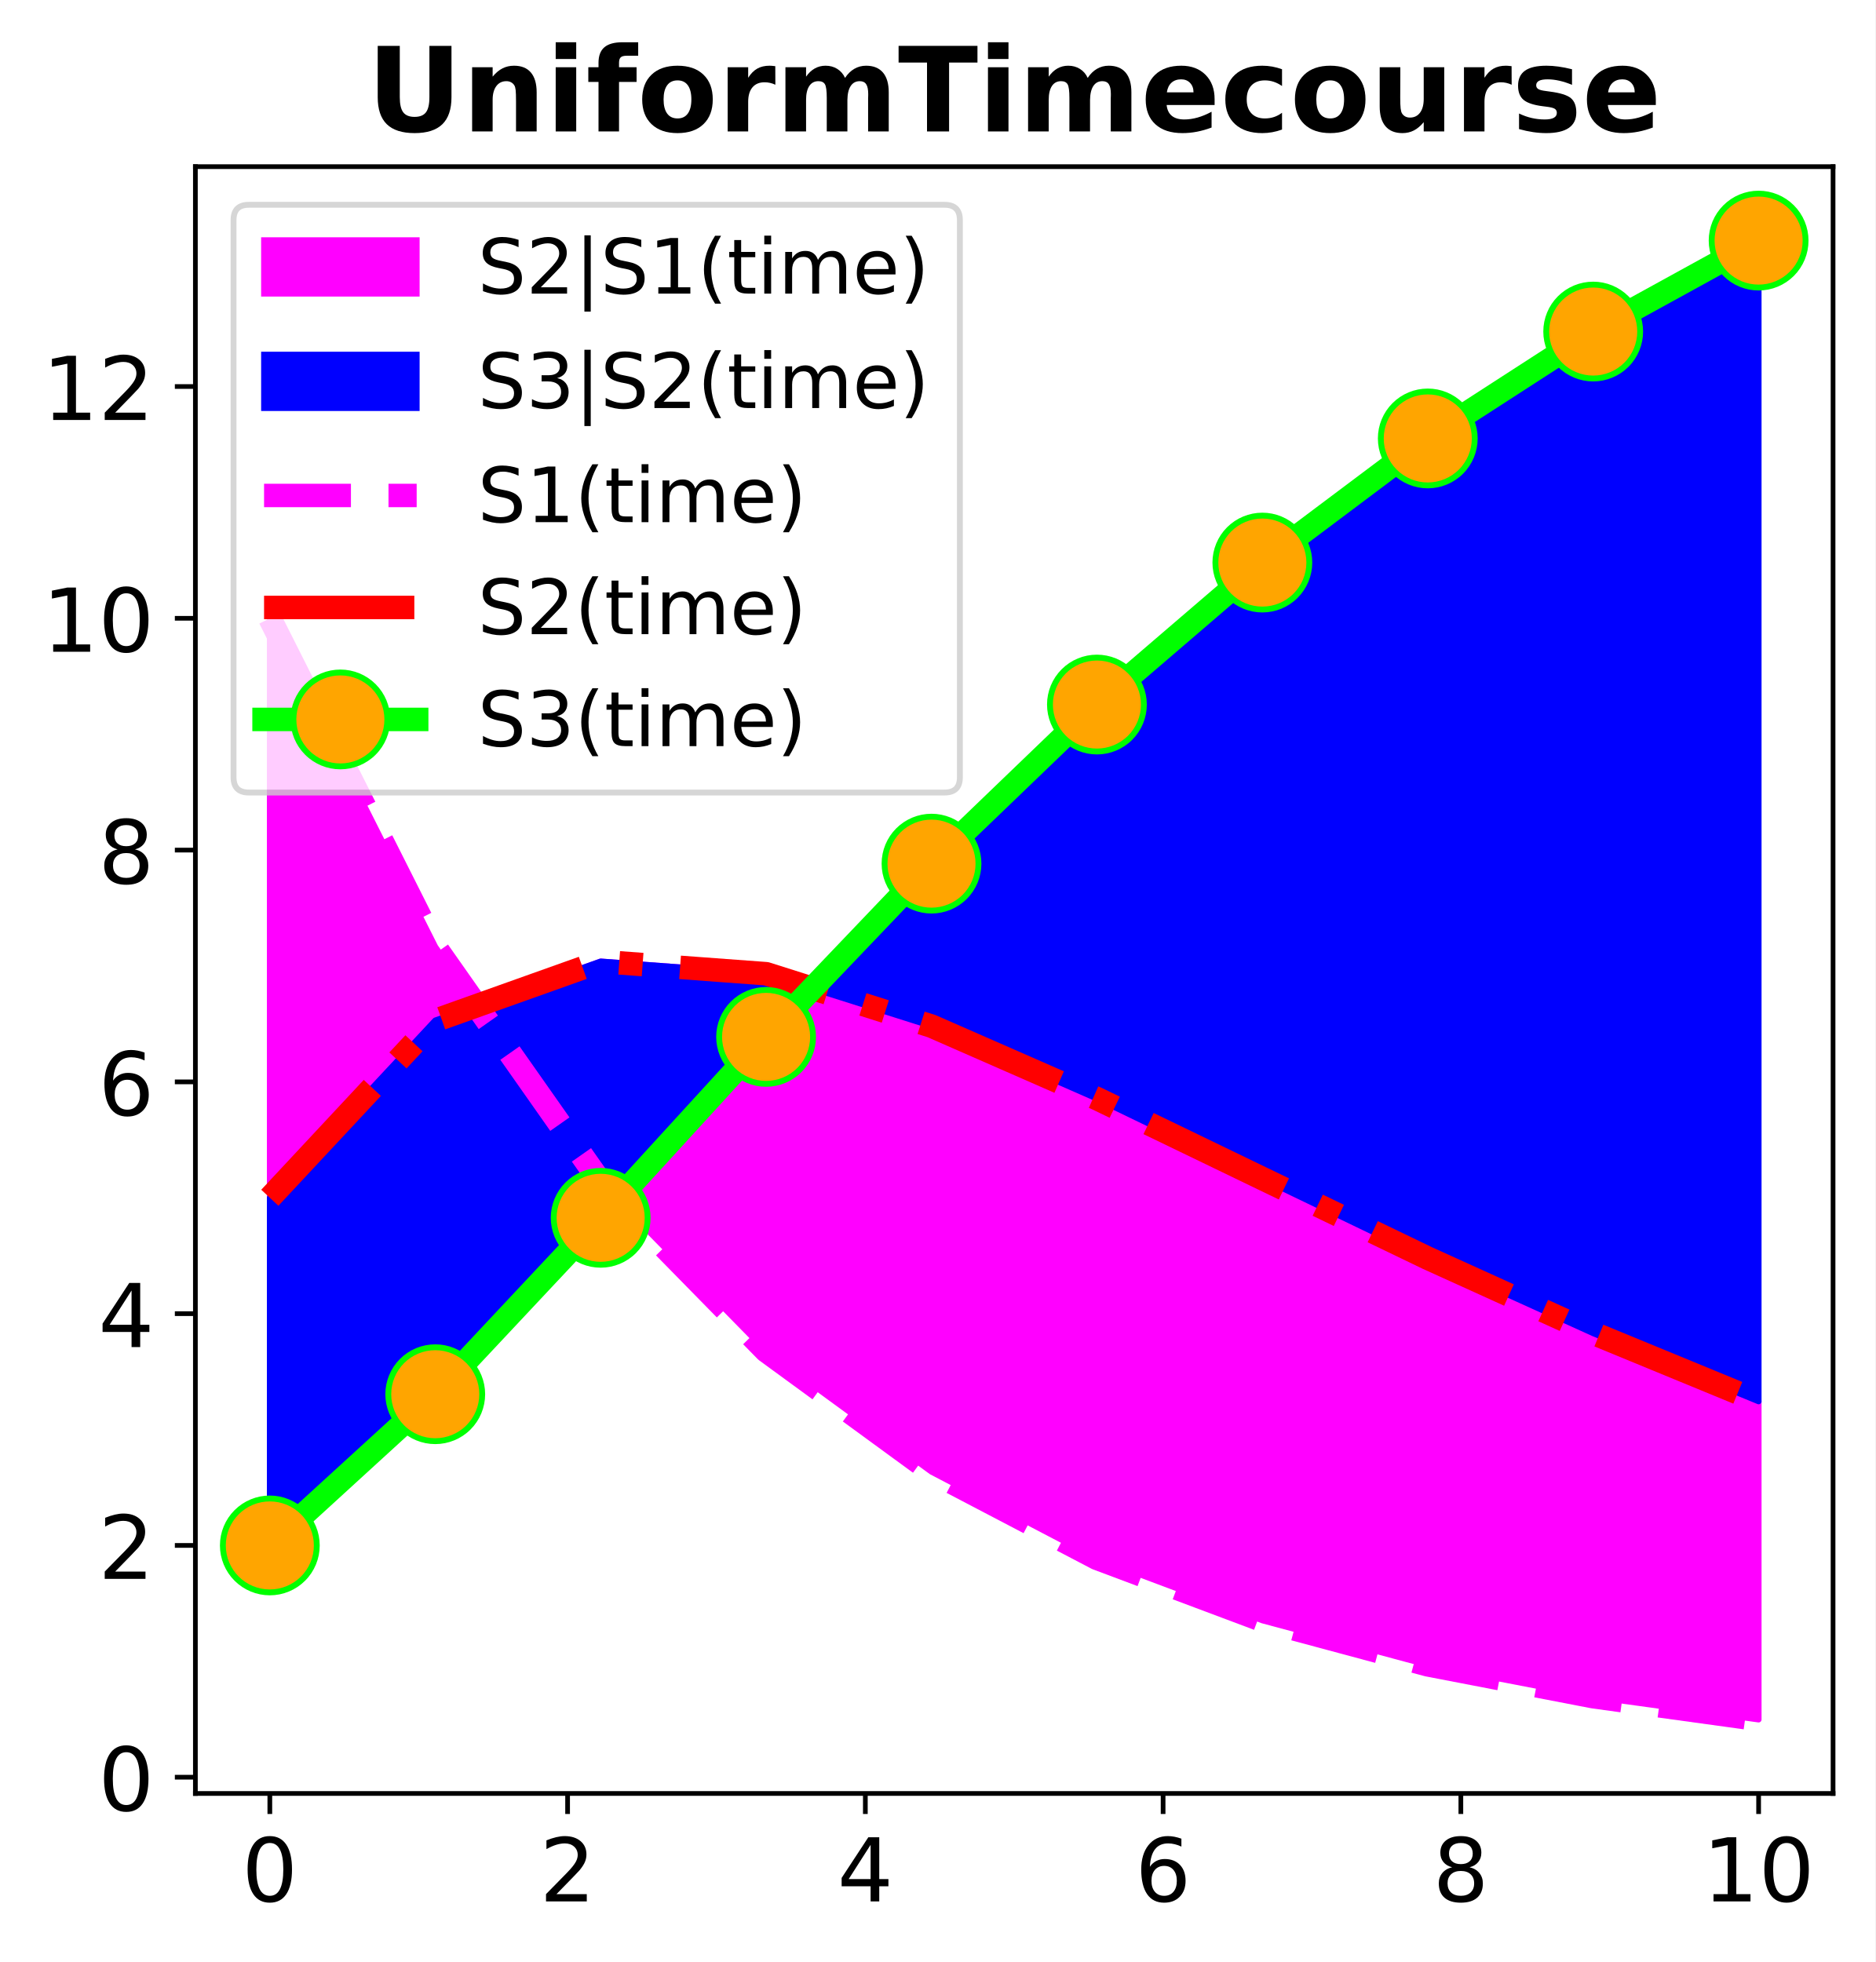
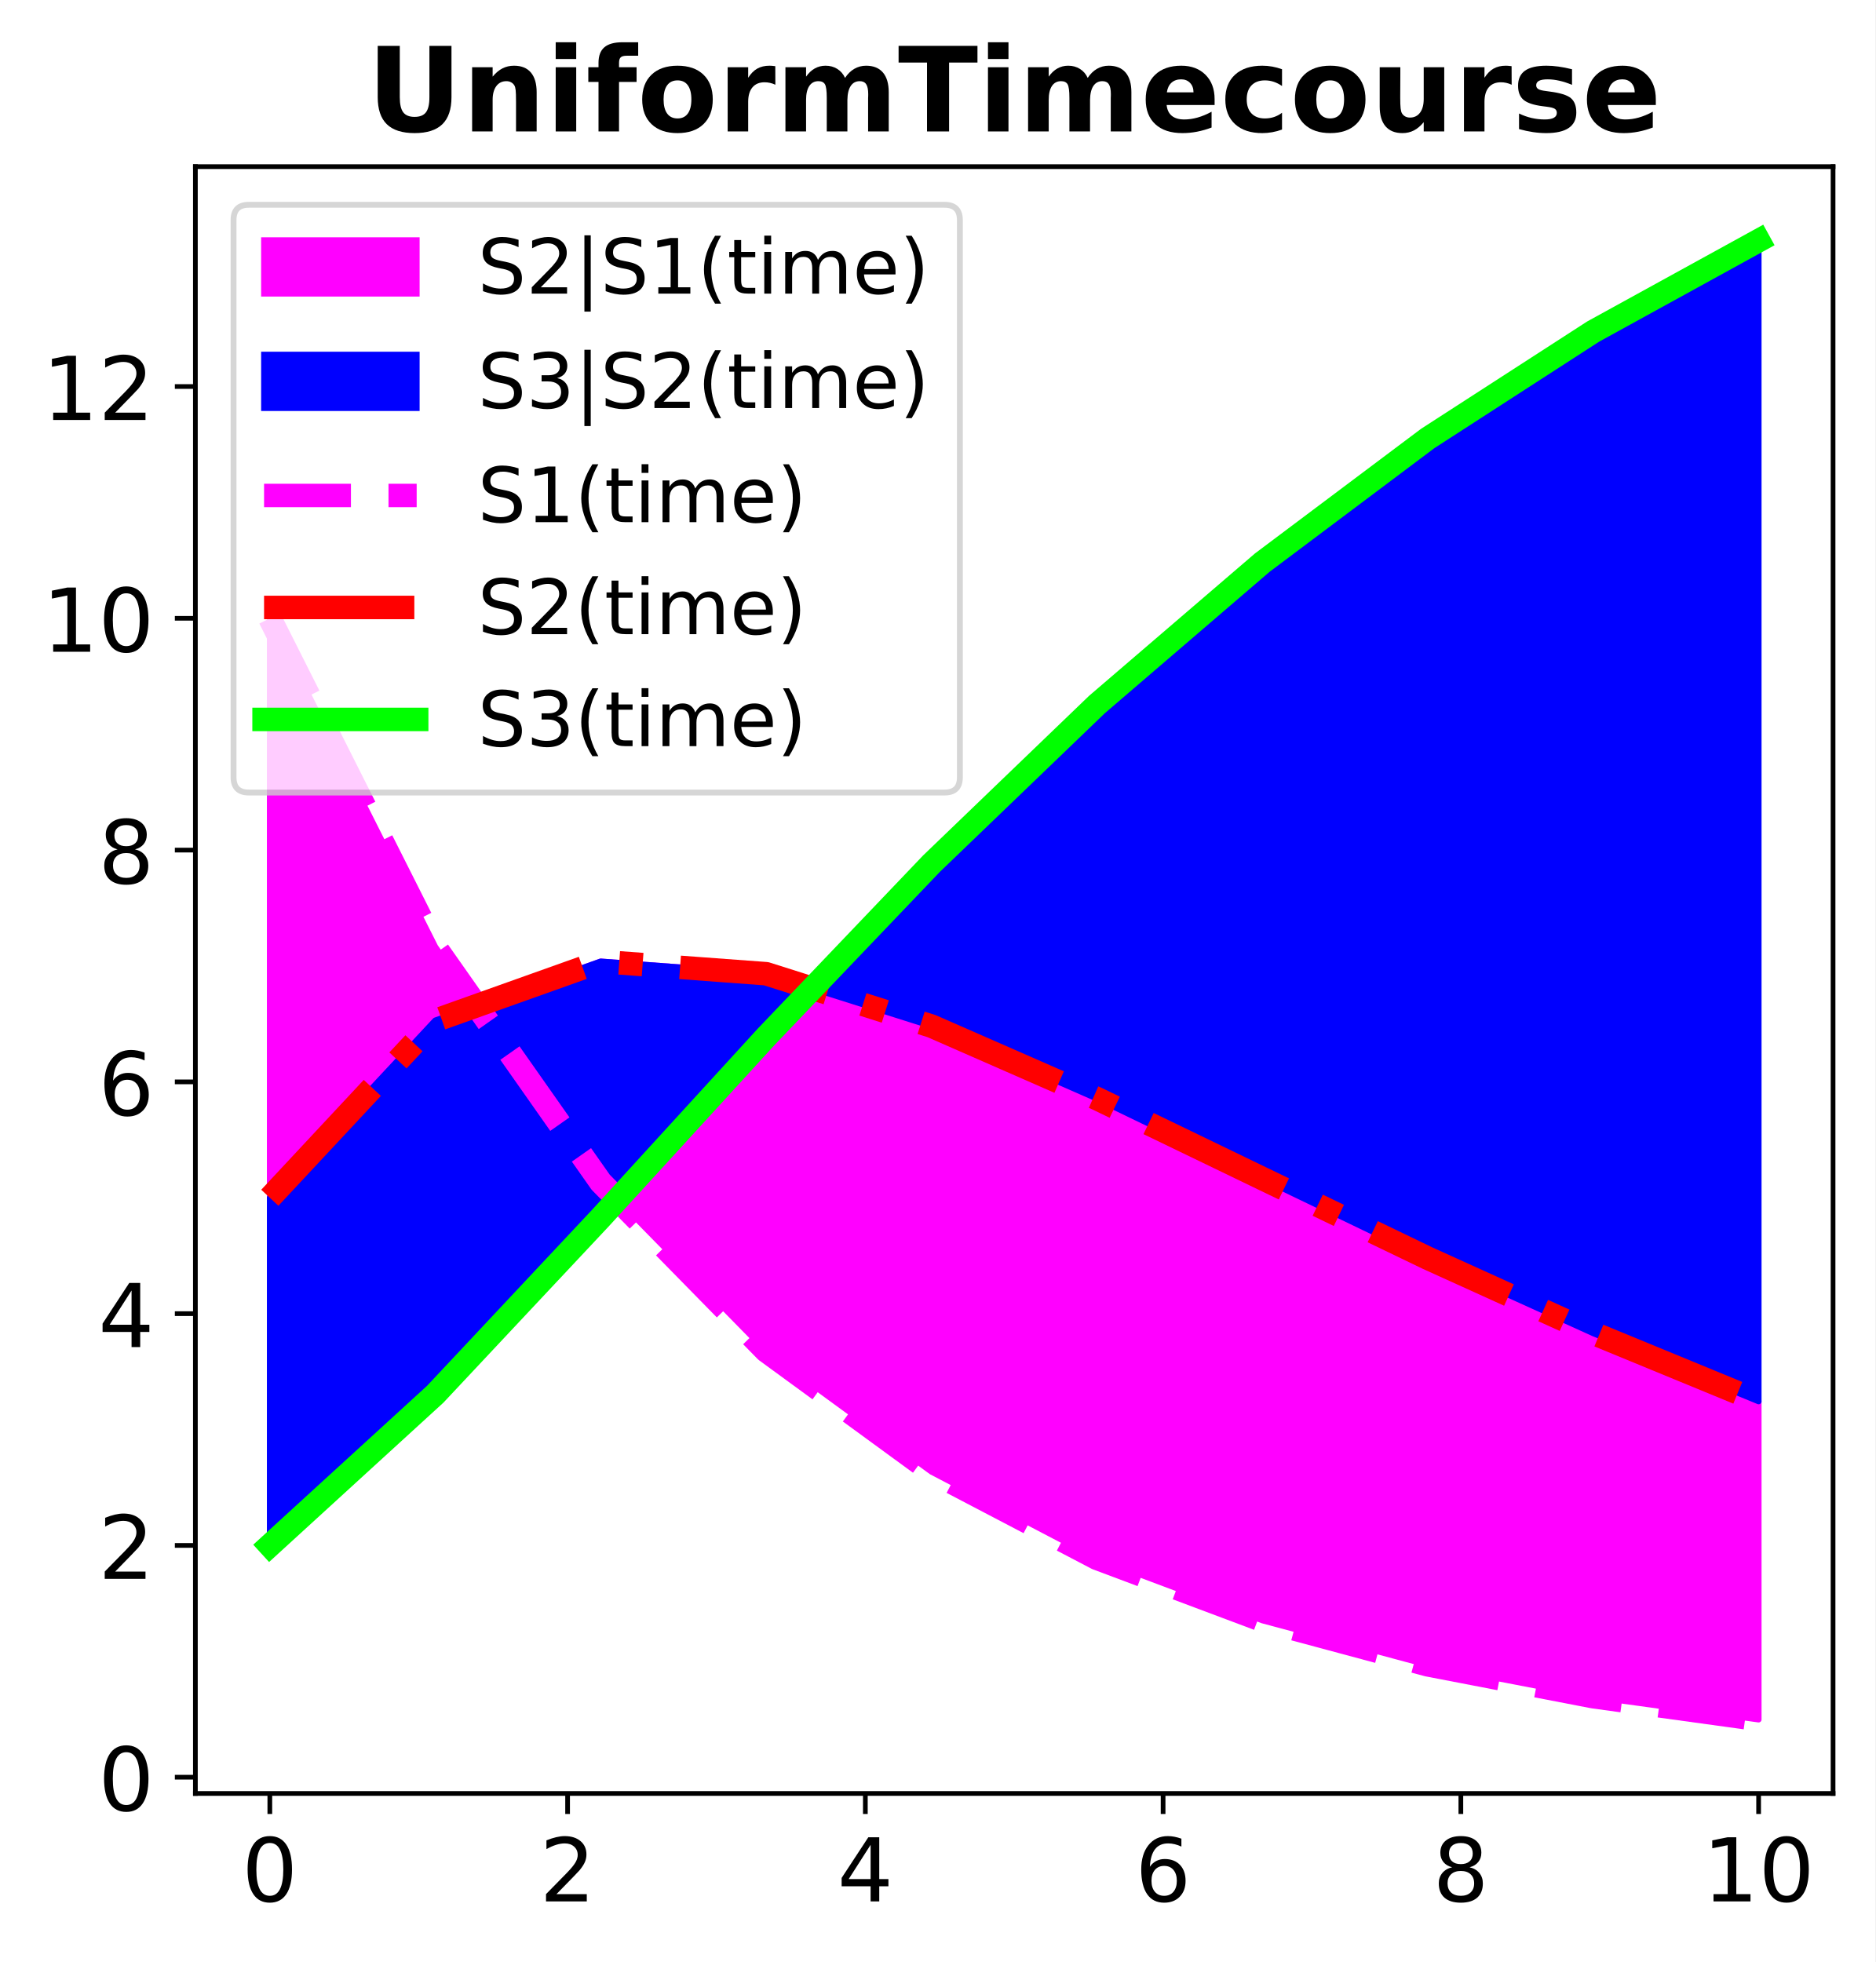
<svg xmlns="http://www.w3.org/2000/svg" xmlns:xlink="http://www.w3.org/1999/xlink" height="334.314pt" version="1.1" viewBox="0 0 319.488 334.314" width="319.488pt">
  <defs>
    <style type="text/css">*{stroke-linecap:butt;stroke-linejoin:round;}</style>
  </defs>
  <g id="figure_1">
    <g id="patch_1">
      <path d="M -0 334.314  L 319.488 334.314  L 319.488 0  L -0 0  z " style="fill:#ffffff;" />
    </g>
    <g id="axes_1">
      <g id="patch_2">
        <path d="M 33.288 305.597  L 312.288 305.597  L 312.288 28.397  L 33.288 28.397  z " style="fill:#ffffff;" />
      </g>
      <g id="PolyCollection_1">
        <defs>
-           <path d="M 45.969 -228.96  L 45.969 -130.223  L 74.151 -160.434  L 102.333 -170.484  L 130.515 -168.399  L 158.697 -159.469  L 186.878 -147.116  L 215.06 -133.498  L 243.242 -119.922  L 271.424 -107.137  L 299.606 -95.529  L 299.606 -41.317  L 299.606 -41.317  L 271.424 -45.207  L 243.242 -50.635  L 215.06 -58.211  L 186.878 -68.784  L 158.697 -83.539  L 130.515 -104.132  L 102.333 -132.872  L 74.151 -172.982  L 45.969 -228.96  z " id="mf95400f4dc" style="stroke:#ff00ff;" />
+           <path d="M 45.969 -228.96  L 45.969 -130.223  L 74.151 -160.434  L 102.333 -170.484  L 130.515 -168.399  L 158.697 -159.469  L 186.878 -147.116  L 215.06 -133.498  L 243.242 -119.922  L 271.424 -107.137  L 299.606 -95.529  L 299.606 -41.317  L 299.606 -41.317  L 271.424 -45.207  L 243.242 -50.635  L 215.06 -58.211  L 186.878 -68.784  L 158.697 -83.539  L 130.515 -104.132  L 102.333 -132.872  L 74.151 -172.982  L 45.969 -228.96  z " id="me37cecc3e5" style="stroke:#ff00ff;" />
        </defs>
-         <g clip-path="url(#p0d90e8955a)">
-           <use style="fill:#ff00ff;stroke:#ff00ff;" x="0" xlink:href="#mf95400f4dc" y="334.314" />
+         <g clip-path="url(#p69868e96e8)">
+           <use style="fill:#ff00ff;stroke:#ff00ff;" x="0" xlink:href="#me37cecc3e5" y="334.314" />
        </g>
      </g>
      <g id="PolyCollection_2">
        <defs>
-           <path d="M 45.969 -130.223  L 45.969 -70.98  L 74.151 -96.747  L 102.333 -126.807  L 130.515 -157.632  L 158.697 -187.155  L 186.878 -214.263  L 215.06 -238.455  L 243.242 -259.606  L 271.424 -277.819  L 299.606 -293.317  L 299.606 -95.529  L 299.606 -95.529  L 271.424 -107.137  L 243.242 -119.922  L 215.06 -133.498  L 186.878 -147.116  L 158.697 -159.469  L 130.515 -168.399  L 102.333 -170.484  L 74.151 -160.434  L 45.969 -130.223  z " id="m36eb178639" style="stroke:#0000ff;" />
+           <path d="M 45.969 -130.223  L 45.969 -70.98  L 74.151 -96.747  L 102.333 -126.807  L 130.515 -157.632  L 158.697 -187.155  L 186.878 -214.263  L 215.06 -238.455  L 243.242 -259.606  L 271.424 -277.819  L 299.606 -293.317  L 299.606 -95.529  L 299.606 -95.529  L 271.424 -107.137  L 243.242 -119.922  L 215.06 -133.498  L 186.878 -147.116  L 158.697 -159.469  L 130.515 -168.399  L 102.333 -170.484  L 74.151 -160.434  L 45.969 -130.223  z " id="mbec8c38ad2" style="stroke:#0000ff;" />
        </defs>
-         <g clip-path="url(#p0d90e8955a)">
-           <use style="fill:#0000ff;stroke:#0000ff;" x="0" xlink:href="#m36eb178639" y="334.314" />
+         <g clip-path="url(#p69868e96e8)">
+           <use style="fill:#0000ff;stroke:#0000ff;" x="0" xlink:href="#mbec8c38ad2" y="334.314" />
        </g>
      </g>
      <g id="matplotlib.axis_1">
        <g id="xtick_1">
          <g id="line2d_1">
            <defs>
-               <path d="M 0 0  L 0 3.5  " id="m1a508bc86e" style="stroke:#000000;stroke-width:0.8;" />
+               <path d="M 0 0  L 0 3.5  " id="m05c242c93f" style="stroke:#000000;stroke-width:0.8;" />
            </defs>
            <g>
-               <use style="stroke:#000000;stroke-width:0.8;" x="45.969" xlink:href="#m1a508bc86e" y="305.597" />
+               <use style="stroke:#000000;stroke-width:0.8;" x="45.969" xlink:href="#m05c242c93f" y="305.597" />
            </g>
          </g>
          <g id="text_1">
            <g transform="translate(41.19744 323.9945)scale(0.15 -0.15)">
              <defs>
                <path d="M 31.781 66.406  Q 24.172 66.406 20.328 58.906  Q 16.5 51.422 16.5 36.375  Q 16.5 21.391 20.328 13.891  Q 24.172 6.391 31.781 6.391  Q 39.453 6.391 43.281 13.891  Q 47.125 21.391 47.125 36.375  Q 47.125 51.422 43.281 58.906  Q 39.453 66.406 31.781 66.406  z M 31.781 74.219  Q 44.047 74.219 50.516 64.516  Q 56.984 54.828 56.984 36.375  Q 56.984 17.969 50.516 8.266  Q 44.047 -1.422 31.781 -1.422  Q 19.531 -1.422 13.062 8.266  Q 6.594 17.969 6.594 36.375  Q 6.594 54.828 13.062 64.516  Q 19.531 74.219 31.781 74.219  z " id="DejaVuSans-48" />
              </defs>
              <use xlink:href="#DejaVuSans-48" />
            </g>
          </g>
        </g>
        <g id="xtick_2">
          <g id="line2d_2">
            <g>
-               <use style="stroke:#000000;stroke-width:0.8;" x="96.697" xlink:href="#m1a508bc86e" y="305.597" />
+               <use style="stroke:#000000;stroke-width:0.8;" x="96.697" xlink:href="#m05c242c93f" y="305.597" />
            </g>
          </g>
          <g id="text_2">
            <g transform="translate(91.92472 323.9945)scale(0.15 -0.15)">
              <defs>
                <path d="M 19.188 8.297  L 53.609 8.297  L 53.609 0  L 7.328 0  L 7.328 8.297  Q 12.938 14.109 22.625 23.891  Q 32.328 33.688 34.812 36.531  Q 39.547 41.844 41.422 45.531  Q 43.312 49.219 43.312 52.781  Q 43.312 58.594 39.234 62.25  Q 35.156 65.922 28.609 65.922  Q 23.969 65.922 18.812 64.312  Q 13.672 62.703 7.812 59.422  L 7.812 69.391  Q 13.766 71.781 18.938 73  Q 24.125 74.219 28.422 74.219  Q 39.75 74.219 46.484 68.547  Q 53.219 62.891 53.219 53.422  Q 53.219 48.922 51.531 44.891  Q 49.859 40.875 45.406 35.406  Q 44.188 33.984 37.641 27.219  Q 31.109 20.453 19.188 8.297  z " id="DejaVuSans-50" />
              </defs>
              <use xlink:href="#DejaVuSans-50" />
            </g>
          </g>
        </g>
        <g id="xtick_3">
          <g id="line2d_3">
            <g>
-               <use style="stroke:#000000;stroke-width:0.8;" x="147.424" xlink:href="#m1a508bc86e" y="305.597" />
+               <use style="stroke:#000000;stroke-width:0.8;" x="147.424" xlink:href="#m05c242c93f" y="305.597" />
            </g>
          </g>
          <g id="text_3">
            <g transform="translate(142.652 323.9945)scale(0.15 -0.15)">
              <defs>
                <path d="M 37.797 64.312  L 12.891 25.391  L 37.797 25.391  z M 35.203 72.906  L 47.609 72.906  L 47.609 25.391  L 58.016 25.391  L 58.016 17.188  L 47.609 17.188  L 47.609 0  L 37.797 0  L 37.797 17.188  L 4.891 17.188  L 4.891 26.703  z " id="DejaVuSans-52" />
              </defs>
              <use xlink:href="#DejaVuSans-52" />
            </g>
          </g>
        </g>
        <g id="xtick_4">
          <g id="line2d_4">
            <g>
-               <use style="stroke:#000000;stroke-width:0.8;" x="198.151" xlink:href="#m1a508bc86e" y="305.597" />
+               <use style="stroke:#000000;stroke-width:0.8;" x="198.151" xlink:href="#m05c242c93f" y="305.597" />
            </g>
          </g>
          <g id="text_4">
            <g transform="translate(193.3793 323.9945)scale(0.15 -0.15)">
              <defs>
                <path d="M 33.016 40.375  Q 26.375 40.375 22.484 35.828  Q 18.609 31.297 18.609 23.391  Q 18.609 15.531 22.484 10.953  Q 26.375 6.391 33.016 6.391  Q 39.656 6.391 43.531 10.953  Q 47.406 15.531 47.406 23.391  Q 47.406 31.297 43.531 35.828  Q 39.656 40.375 33.016 40.375  z M 52.594 71.297  L 52.594 62.312  Q 48.875 64.062 45.094 64.984  Q 41.312 65.922 37.594 65.922  Q 27.828 65.922 22.672 59.328  Q 17.531 52.734 16.797 39.406  Q 19.672 43.656 24.016 45.922  Q 28.375 48.188 33.594 48.188  Q 44.578 48.188 50.953 41.516  Q 57.328 34.859 57.328 23.391  Q 57.328 12.156 50.688 5.359  Q 44.047 -1.422 33.016 -1.422  Q 20.359 -1.422 13.672 8.266  Q 6.984 17.969 6.984 36.375  Q 6.984 53.656 15.188 63.938  Q 23.391 74.219 37.203 74.219  Q 40.922 74.219 44.703 73.484  Q 48.484 72.75 52.594 71.297  z " id="DejaVuSans-54" />
              </defs>
              <use xlink:href="#DejaVuSans-54" />
            </g>
          </g>
        </g>
        <g id="xtick_5">
          <g id="line2d_5">
            <g>
-               <use style="stroke:#000000;stroke-width:0.8;" x="248.878" xlink:href="#m1a508bc86e" y="305.597" />
+               <use style="stroke:#000000;stroke-width:0.8;" x="248.878" xlink:href="#m05c242c93f" y="305.597" />
            </g>
          </g>
          <g id="text_5">
            <g transform="translate(244.1065 323.9945)scale(0.15 -0.15)">
              <defs>
                <path d="M 31.781 34.625  Q 24.75 34.625 20.719 30.859  Q 16.703 27.094 16.703 20.516  Q 16.703 13.922 20.719 10.156  Q 24.75 6.391 31.781 6.391  Q 38.812 6.391 42.859 10.172  Q 46.922 13.969 46.922 20.516  Q 46.922 27.094 42.891 30.859  Q 38.875 34.625 31.781 34.625  z M 21.922 38.812  Q 15.578 40.375 12.031 44.719  Q 8.5 49.078 8.5 55.328  Q 8.5 64.062 14.719 69.141  Q 20.953 74.219 31.781 74.219  Q 42.672 74.219 48.875 69.141  Q 55.078 64.062 55.078 55.328  Q 55.078 49.078 51.531 44.719  Q 48 40.375 41.703 38.812  Q 48.828 37.156 52.797 32.312  Q 56.781 27.484 56.781 20.516  Q 56.781 9.906 50.312 4.234  Q 43.844 -1.422 31.781 -1.422  Q 19.734 -1.422 13.25 4.234  Q 6.781 9.906 6.781 20.516  Q 6.781 27.484 10.781 32.312  Q 14.797 37.156 21.922 38.812  z M 18.312 54.391  Q 18.312 48.734 21.844 45.562  Q 25.391 42.391 31.781 42.391  Q 38.141 42.391 41.719 45.562  Q 45.312 48.734 45.312 54.391  Q 45.312 60.062 41.719 63.234  Q 38.141 66.406 31.781 66.406  Q 25.391 66.406 21.844 63.234  Q 18.312 60.062 18.312 54.391  z " id="DejaVuSans-56" />
              </defs>
              <use xlink:href="#DejaVuSans-56" />
            </g>
          </g>
        </g>
        <g id="xtick_6">
          <g id="line2d_6">
            <g>
-               <use style="stroke:#000000;stroke-width:0.8;" x="299.606" xlink:href="#m1a508bc86e" y="305.597" />
+               <use style="stroke:#000000;stroke-width:0.8;" x="299.606" xlink:href="#m05c242c93f" y="305.597" />
            </g>
          </g>
          <g id="text_6">
            <g transform="translate(290.0619 323.9945)scale(0.15 -0.15)">
              <defs>
                <path d="M 12.406 8.297  L 28.516 8.297  L 28.516 63.922  L 10.984 60.406  L 10.984 69.391  L 28.422 72.906  L 38.281 72.906  L 38.281 8.297  L 54.391 8.297  L 54.391 0  L 12.406 0  z " id="DejaVuSans-49" />
              </defs>
              <use xlink:href="#DejaVuSans-49" />
              <use x="63.623" xlink:href="#DejaVuSans-48" />
            </g>
          </g>
        </g>
      </g>
      <g id="matplotlib.axis_2">
        <g id="ytick_1">
          <g id="line2d_7">
            <defs>
-               <path d="M 0 0  L -3.5 0  " id="m25e901c88f" style="stroke:#000000;stroke-width:0.8;" />
+               <path d="M 0 0  L -3.5 0  " id="mdcde08695b" style="stroke:#000000;stroke-width:0.8;" />
            </defs>
            <g>
-               <use style="stroke:#000000;stroke-width:0.8;" x="33.288" xlink:href="#m25e901c88f" y="302.829" />
+               <use style="stroke:#000000;stroke-width:0.8;" x="33.288" xlink:href="#mdcde08695b" y="302.829" />
            </g>
          </g>
          <g id="text_7">
            <g transform="translate(16.74375 308.5274)scale(0.15 -0.15)">
              <use xlink:href="#DejaVuSans-48" />
            </g>
          </g>
        </g>
        <g id="ytick_2">
          <g id="line2d_8">
            <g>
-               <use style="stroke:#000000;stroke-width:0.8;" x="33.288" xlink:href="#m25e901c88f" y="263.334" />
+               <use style="stroke:#000000;stroke-width:0.8;" x="33.288" xlink:href="#mdcde08695b" y="263.334" />
            </g>
          </g>
          <g id="text_8">
            <g transform="translate(16.74375 269.0325)scale(0.15 -0.15)">
              <use xlink:href="#DejaVuSans-50" />
            </g>
          </g>
        </g>
        <g id="ytick_3">
          <g id="line2d_9">
            <g>
-               <use style="stroke:#000000;stroke-width:0.8;" x="33.288" xlink:href="#m25e901c88f" y="223.839" />
+               <use style="stroke:#000000;stroke-width:0.8;" x="33.288" xlink:href="#mdcde08695b" y="223.839" />
            </g>
          </g>
          <g id="text_9">
            <g transform="translate(16.74375 229.5376)scale(0.15 -0.15)">
              <use xlink:href="#DejaVuSans-52" />
            </g>
          </g>
        </g>
        <g id="ytick_4">
          <g id="line2d_10">
            <g>
-               <use style="stroke:#000000;stroke-width:0.8;" x="33.288" xlink:href="#m25e901c88f" y="184.344" />
+               <use style="stroke:#000000;stroke-width:0.8;" x="33.288" xlink:href="#mdcde08695b" y="184.344" />
            </g>
          </g>
          <g id="text_10">
            <g transform="translate(16.74375 190.0426)scale(0.15 -0.15)">
              <use xlink:href="#DejaVuSans-54" />
            </g>
          </g>
        </g>
        <g id="ytick_5">
          <g id="line2d_11">
            <g>
-               <use style="stroke:#000000;stroke-width:0.8;" x="33.288" xlink:href="#m25e901c88f" y="144.849" />
+               <use style="stroke:#000000;stroke-width:0.8;" x="33.288" xlink:href="#mdcde08695b" y="144.849" />
            </g>
          </g>
          <g id="text_11">
            <g transform="translate(16.74375 150.5477)scale(0.15 -0.15)">
              <use xlink:href="#DejaVuSans-56" />
            </g>
          </g>
        </g>
        <g id="ytick_6">
          <g id="line2d_12">
            <g>
-               <use style="stroke:#000000;stroke-width:0.8;" x="33.288" xlink:href="#m25e901c88f" y="105.354" />
+               <use style="stroke:#000000;stroke-width:0.8;" x="33.288" xlink:href="#mdcde08695b" y="105.354" />
            </g>
          </g>
          <g id="text_12">
            <g transform="translate(7.2 111.0528)scale(0.15 -0.15)">
              <use xlink:href="#DejaVuSans-49" />
              <use x="63.623" xlink:href="#DejaVuSans-48" />
            </g>
          </g>
        </g>
        <g id="ytick_7">
          <g id="line2d_13">
            <g>
-               <use style="stroke:#000000;stroke-width:0.8;" x="33.288" xlink:href="#m25e901c88f" y="65.859" />
+               <use style="stroke:#000000;stroke-width:0.8;" x="33.288" xlink:href="#mdcde08695b" y="65.859" />
            </g>
          </g>
          <g id="text_13">
            <g transform="translate(7.2 71.55788)scale(0.15 -0.15)">
              <use xlink:href="#DejaVuSans-49" />
              <use x="63.623" xlink:href="#DejaVuSans-50" />
            </g>
          </g>
        </g>
      </g>
      <g id="line2d_14">
-         <path clip-path="url(#p0d90e8955a)" d="M 45.969 105.354  L 74.151 161.332  L 102.333 201.442  L 130.515 230.182  L 158.697 250.775  L 186.878 265.53  L 215.06 276.103  L 243.242 283.679  L 271.424 289.107  L 299.606 292.997  " style="fill:none;stroke:#ff00ff;stroke-dasharray:14.8,6.4;stroke-dashoffset:0;stroke-width:4;" />
+         <path clip-path="url(#p69868e96e8)" d="M 45.969 105.354  L 74.151 161.332  L 102.333 201.442  L 130.515 230.182  L 158.697 250.775  L 186.878 265.53  L 215.06 276.103  L 243.242 283.679  L 271.424 289.107  L 299.606 292.997  " style="fill:none;stroke:#ff00ff;stroke-dasharray:14.8,6.4;stroke-dashoffset:0;stroke-width:4;" />
      </g>
      <g id="line2d_15">
-         <path clip-path="url(#p0d90e8955a)" d="M 45.969 204.091  L 74.151 173.88  L 102.333 163.83  L 130.515 165.915  L 158.697 174.845  L 186.878 187.198  L 215.06 200.816  L 243.242 214.392  L 271.424 227.177  L 299.606 238.785  " style="fill:none;stroke:#ff0000;stroke-dasharray:25.6,6.4,4,6.4;stroke-dashoffset:0;stroke-width:4;" />
+         <path clip-path="url(#p69868e96e8)" d="M 45.969 204.091  L 74.151 173.88  L 102.333 163.83  L 130.515 165.915  L 158.697 174.845  L 186.878 187.198  L 215.06 200.816  L 243.242 214.392  L 271.424 227.177  L 299.606 238.785  " style="fill:none;stroke:#ff0000;stroke-dasharray:25.6,6.4,4,6.4;stroke-dashoffset:0;stroke-width:4;" />
      </g>
      <g id="line2d_16">
-         <path clip-path="url(#p0d90e8955a)" d="M 45.969 263.334  L 74.151 237.567  L 102.333 207.507  L 130.515 176.682  L 158.697 147.159  L 186.878 120.051  L 215.06 95.859  L 243.242 74.708  L 271.424 56.495  L 299.606 40.997  " style="fill:none;stroke:#00ff00;stroke-linecap:square;stroke-width:4;" />
-         <defs>
-           <path d="M 0 8  C 2.122 8 4.157 7.157 5.657 5.657  C 7.157 4.157 8 2.122 8 0  C 8 -2.122 7.157 -4.157 5.657 -5.657  C 4.157 -7.157 2.122 -8 0 -8  C -2.122 -8 -4.157 -7.157 -5.657 -5.657  C -7.157 -4.157 -8 -2.122 -8 0  C -8 2.122 -7.157 4.157 -5.657 5.657  C -4.157 7.157 -2.122 8 0 8  z " id="m7938e56905" style="stroke:#00ff00;" />
-         </defs>
-         <g clip-path="url(#p0d90e8955a)">
-           <use style="fill:#ffa500;stroke:#00ff00;" x="45.969" xlink:href="#m7938e56905" y="263.334" />
-           <use style="fill:#ffa500;stroke:#00ff00;" x="74.151" xlink:href="#m7938e56905" y="237.567" />
-           <use style="fill:#ffa500;stroke:#00ff00;" x="102.333" xlink:href="#m7938e56905" y="207.507" />
-           <use style="fill:#ffa500;stroke:#00ff00;" x="130.515" xlink:href="#m7938e56905" y="176.682" />
-           <use style="fill:#ffa500;stroke:#00ff00;" x="158.697" xlink:href="#m7938e56905" y="147.159" />
-           <use style="fill:#ffa500;stroke:#00ff00;" x="186.878" xlink:href="#m7938e56905" y="120.051" />
-           <use style="fill:#ffa500;stroke:#00ff00;" x="215.06" xlink:href="#m7938e56905" y="95.859" />
-           <use style="fill:#ffa500;stroke:#00ff00;" x="243.242" xlink:href="#m7938e56905" y="74.708" />
-           <use style="fill:#ffa500;stroke:#00ff00;" x="271.424" xlink:href="#m7938e56905" y="56.495" />
-           <use style="fill:#ffa500;stroke:#00ff00;" x="299.606" xlink:href="#m7938e56905" y="40.997" />
-         </g>
+         <path clip-path="url(#p69868e96e8)" d="M 45.969 263.334  L 74.151 237.567  L 102.333 207.507  L 130.515 176.682  L 158.697 147.159  L 186.878 120.051  L 215.06 95.859  L 243.242 74.708  L 271.424 56.495  L 299.606 40.997  " style="fill:none;stroke:#00ff00;stroke-linecap:square;stroke-width:4;" />
      </g>
      <g id="patch_3">
        <path d="M 33.288 305.597  L 33.288 28.397  " style="fill:none;stroke:#000000;stroke-linecap:square;stroke-linejoin:miter;stroke-width:0.8;" />
      </g>
      <g id="patch_4">
        <path d="M 312.288 305.597  L 312.288 28.397  " style="fill:none;stroke:#000000;stroke-linecap:square;stroke-linejoin:miter;stroke-width:0.8;" />
      </g>
      <g id="patch_5">
        <path d="M 33.288 305.597  L 312.288 305.597  " style="fill:none;stroke:#000000;stroke-linecap:square;stroke-linejoin:miter;stroke-width:0.8;" />
      </g>
      <g id="patch_6">
        <path d="M 33.288 28.397  L 312.288 28.397  " style="fill:none;stroke:#000000;stroke-linecap:square;stroke-linejoin:miter;stroke-width:0.8;" />
      </g>
      <g id="text_14">
        <g transform="translate(62.5125 22.39688)scale(0.2 -0.2)">
          <defs>
            <path d="M 9.188 72.906  L 27.984 72.906  L 27.984 29.203  Q 27.984 20.172 30.938 16.281  Q 33.891 12.406 40.578 12.406  Q 47.312 12.406 50.266 16.281  Q 53.219 20.172 53.219 29.203  L 53.219 72.906  L 72.016 72.906  L 72.016 29.203  Q 72.016 13.719 64.25 6.141  Q 56.5 -1.422 40.578 -1.422  Q 24.703 -1.422 16.938 6.141  Q 9.188 13.719 9.188 29.203  z " id="DejaVuSans-Bold-85" />
            <path d="M 63.375 33.297  L 63.375 0  L 45.797 0  L 45.797 5.422  L 45.797 25.484  Q 45.797 32.562 45.484 35.25  Q 45.172 37.938 44.391 39.203  Q 43.359 40.922 41.594 41.875  Q 39.844 42.828 37.594 42.828  Q 32.125 42.828 29 38.594  Q 25.875 34.375 25.875 26.906  L 25.875 0  L 8.406 0  L 8.406 54.688  L 25.875 54.688  L 25.875 46.688  Q 29.828 51.469 34.266 53.734  Q 38.719 56 44.094 56  Q 53.562 56 58.469 50.188  Q 63.375 44.391 63.375 33.297  z " id="DejaVuSans-Bold-110" />
            <path d="M 8.406 54.688  L 25.875 54.688  L 25.875 0  L 8.406 0  z M 8.406 75.984  L 25.875 75.984  L 25.875 61.719  L 8.406 61.719  z " id="DejaVuSans-Bold-105" />
            <path d="M 44.391 75.984  L 44.391 64.5  L 34.719 64.5  Q 31 64.5 29.531 63.156  Q 28.078 61.812 28.078 58.5  L 28.078 54.688  L 43.016 54.688  L 43.016 42.188  L 28.078 42.188  L 28.078 0  L 10.594 0  L 10.594 42.188  L 1.906 42.188  L 1.906 54.688  L 10.594 54.688  L 10.594 58.5  Q 10.594 67.438 15.578 71.703  Q 20.562 75.984 31 75.984  z " id="DejaVuSans-Bold-102" />
            <path d="M 34.422 43.5  Q 28.609 43.5 25.562 39.328  Q 22.516 35.156 22.516 27.297  Q 22.516 19.438 25.562 15.25  Q 28.609 11.078 34.422 11.078  Q 40.141 11.078 43.156 15.25  Q 46.188 19.438 46.188 27.297  Q 46.188 35.156 43.156 39.328  Q 40.141 43.5 34.422 43.5  z M 34.422 56  Q 48.531 56 56.469 48.375  Q 64.406 40.766 64.406 27.297  Q 64.406 13.812 56.469 6.188  Q 48.531 -1.422 34.422 -1.422  Q 20.266 -1.422 12.281 6.188  Q 4.297 13.812 4.297 27.297  Q 4.297 40.766 12.281 48.375  Q 20.266 56 34.422 56  z " id="DejaVuSans-Bold-111" />
            <path d="M 49.031 39.797  Q 46.734 40.875 44.453 41.375  Q 42.188 41.891 39.891 41.891  Q 33.156 41.891 29.516 37.562  Q 25.875 33.25 25.875 25.203  L 25.875 0  L 8.406 0  L 8.406 54.688  L 25.875 54.688  L 25.875 45.703  Q 29.25 51.078 33.609 53.531  Q 37.984 56 44.094 56  Q 44.969 56 45.984 55.922  Q 47.016 55.859 48.969 55.609  z " id="DejaVuSans-Bold-114" />
            <path d="M 59.078 45.609  Q 62.406 50.688 66.969 53.344  Q 71.531 56 77 56  Q 86.422 56 91.359 50.188  Q 96.297 44.391 96.297 33.297  L 96.297 0  L 78.719 0  L 78.719 28.516  Q 78.766 29.156 78.781 29.828  Q 78.812 30.516 78.812 31.781  Q 78.812 37.594 77.094 40.203  Q 75.391 42.828 71.578 42.828  Q 66.609 42.828 63.891 38.719  Q 61.188 34.625 61.078 26.859  L 61.078 0  L 43.5 0  L 43.5 28.516  Q 43.5 37.594 41.938 40.203  Q 40.375 42.828 36.375 42.828  Q 31.344 42.828 28.609 38.703  Q 25.875 34.578 25.875 26.906  L 25.875 0  L 8.297 0  L 8.297 54.688  L 25.875 54.688  L 25.875 46.688  Q 29.109 51.312 33.281 53.656  Q 37.453 56 42.484 56  Q 48.141 56 52.484 53.266  Q 56.844 50.531 59.078 45.609  z " id="DejaVuSans-Bold-109" />
            <path d="M 0.484 72.906  L 67.672 72.906  L 67.672 58.688  L 43.5 58.688  L 43.5 0  L 24.703 0  L 24.703 58.688  L 0.484 58.688  z " id="DejaVuSans-Bold-84" />
            <path d="M 62.984 27.484  L 62.984 22.516  L 22.125 22.516  Q 22.75 16.359 26.562 13.281  Q 30.375 10.203 37.203 10.203  Q 42.719 10.203 48.5 11.844  Q 54.297 13.484 60.406 16.797  L 60.406 3.328  Q 54.203 0.984 48 -0.219  Q 41.797 -1.422 35.594 -1.422  Q 20.75 -1.422 12.516 6.125  Q 4.297 13.672 4.297 27.297  Q 4.297 40.672 12.375 48.328  Q 20.453 56 34.625 56  Q 47.516 56 55.25 48.234  Q 62.984 40.484 62.984 27.484  z M 45.016 33.297  Q 45.016 38.281 42.109 41.328  Q 39.203 44.391 34.516 44.391  Q 29.438 44.391 26.266 41.531  Q 23.094 38.672 22.312 33.297  z " id="DejaVuSans-Bold-101" />
            <path d="M 52.594 52.984  L 52.594 38.719  Q 49.031 41.156 45.438 42.328  Q 41.844 43.5 37.984 43.5  Q 30.672 43.5 26.594 39.234  Q 22.516 34.969 22.516 27.297  Q 22.516 19.625 26.594 15.344  Q 30.672 11.078 37.984 11.078  Q 42.094 11.078 45.781 12.297  Q 49.469 13.531 52.594 15.922  L 52.594 1.609  Q 48.484 0.094 44.266 -0.656  Q 40.047 -1.422 35.797 -1.422  Q 21 -1.422 12.641 6.172  Q 4.297 13.766 4.297 27.297  Q 4.297 40.828 12.641 48.406  Q 21 56 35.797 56  Q 40.094 56 44.266 55.25  Q 48.438 54.5 52.594 52.984  z " id="DejaVuSans-Bold-99" />
            <path d="M 7.812 21.297  L 7.812 54.688  L 25.391 54.688  L 25.391 49.219  Q 25.391 44.781 25.344 38.062  Q 25.297 31.344 25.297 29.109  Q 25.297 22.516 25.641 19.609  Q 25.984 16.703 26.812 15.375  Q 27.875 13.672 29.609 12.734  Q 31.344 11.812 33.594 11.812  Q 39.062 11.812 42.188 16.016  Q 45.312 20.219 45.312 27.688  L 45.312 54.688  L 62.797 54.688  L 62.797 0  L 45.312 0  L 45.312 7.906  Q 41.359 3.125 36.938 0.844  Q 32.516 -1.422 27.203 -1.422  Q 17.719 -1.422 12.766 4.391  Q 7.812 10.203 7.812 21.297  z " id="DejaVuSans-Bold-117" />
            <path d="M 51.125 52.984  L 51.125 39.703  Q 45.516 42.047 40.281 43.219  Q 35.062 44.391 30.422 44.391  Q 25.438 44.391 23.016 43.141  Q 20.609 41.891 20.609 39.312  Q 20.609 37.203 22.438 36.078  Q 24.266 34.969 29 34.422  L 32.078 33.984  Q 45.516 32.281 50.141 28.375  Q 54.781 24.469 54.781 16.109  Q 54.781 7.375 48.328 2.969  Q 41.891 -1.422 29.109 -1.422  Q 23.688 -1.422 17.891 -0.562  Q 12.109 0.297 6 2  L 6 15.281  Q 11.234 12.75 16.719 11.469  Q 22.219 10.203 27.875 10.203  Q 33.016 10.203 35.594 11.609  Q 38.188 13.031 38.188 15.828  Q 38.188 18.172 36.406 19.312  Q 34.625 20.453 29.297 21.094  L 26.219 21.484  Q 14.547 22.953 9.859 26.906  Q 5.172 30.859 5.172 38.922  Q 5.172 47.609 11.125 51.797  Q 17.094 56 29.391 56  Q 34.234 56 39.547 55.266  Q 44.875 54.547 51.125 52.984  z " id="DejaVuSans-Bold-115" />
          </defs>
          <use xlink:href="#DejaVuSans-Bold-85" />
          <use x="81.201" xlink:href="#DejaVuSans-Bold-110" />
          <use x="152.393" xlink:href="#DejaVuSans-Bold-105" />
          <use x="186.67" xlink:href="#DejaVuSans-Bold-102" />
          <use x="230.176" xlink:href="#DejaVuSans-Bold-111" />
          <use x="298.877" xlink:href="#DejaVuSans-Bold-114" />
          <use x="348.193" xlink:href="#DejaVuSans-Bold-109" />
          <use x="452.393" xlink:href="#DejaVuSans-Bold-84" />
          <use x="520.605" xlink:href="#DejaVuSans-Bold-105" />
          <use x="554.883" xlink:href="#DejaVuSans-Bold-109" />
          <use x="659.082" xlink:href="#DejaVuSans-Bold-101" />
          <use x="726.904" xlink:href="#DejaVuSans-Bold-99" />
          <use x="786.182" xlink:href="#DejaVuSans-Bold-111" />
          <use x="854.883" xlink:href="#DejaVuSans-Bold-117" />
          <use x="926.074" xlink:href="#DejaVuSans-Bold-114" />
          <use x="975.391" xlink:href="#DejaVuSans-Bold-115" />
          <use x="1034.912" xlink:href="#DejaVuSans-Bold-101" />
        </g>
      </g>
      <g id="legend_1">
        <g id="patch_7">
          <path d="M 42.388 135.042  L 160.929 135.042  Q 163.529 135.042 163.529 132.442  L 163.529 37.497  Q 163.529 34.897 160.929 34.897  L 42.388 34.897  Q 39.788 34.897 39.788 37.497  L 39.788 132.442  Q 39.788 135.042 42.388 135.042  z " style="fill:#ffffff;opacity:0.8;stroke:#cccccc;stroke-linejoin:miter;" />
        </g>
        <g id="patch_8">
          <path d="M 44.987 50.032  L 70.987 50.032  L 70.987 40.932  L 44.987 40.932  z " style="fill:#ff00ff;stroke:#ff00ff;stroke-linejoin:miter;" />
        </g>
        <g id="text_15">
          <g transform="translate(81.3875 50.03172)scale(0.13 -0.13)">
            <defs>
              <path d="M 53.516 70.516  L 53.516 60.891  Q 47.906 63.578 42.922 64.891  Q 37.938 66.219 33.297 66.219  Q 25.25 66.219 20.875 63.094  Q 16.5 59.969 16.5 54.203  Q 16.5 49.359 19.406 46.891  Q 22.312 44.438 30.422 42.922  L 36.375 41.703  Q 47.406 39.594 52.656 34.297  Q 57.906 29 57.906 20.125  Q 57.906 9.516 50.797 4.047  Q 43.703 -1.422 29.984 -1.422  Q 24.812 -1.422 18.969 -0.25  Q 13.141 0.922 6.891 3.219  L 6.891 13.375  Q 12.891 10.016 18.656 8.297  Q 24.422 6.594 29.984 6.594  Q 38.422 6.594 43.016 9.906  Q 47.609 13.234 47.609 19.391  Q 47.609 24.75 44.312 27.781  Q 41.016 30.812 33.5 32.328  L 27.484 33.5  Q 16.453 35.688 11.516 40.375  Q 6.594 45.062 6.594 53.422  Q 6.594 63.094 13.406 68.656  Q 20.219 74.219 32.172 74.219  Q 37.312 74.219 42.625 73.281  Q 47.953 72.359 53.516 70.516  z " id="DejaVuSans-83" />
              <path d="M 21 76.422  L 21 -23.578  L 12.703 -23.578  L 12.703 76.422  z " id="DejaVuSans-124" />
              <path d="M 31 75.875  Q 24.469 64.656 21.281 53.656  Q 18.109 42.672 18.109 31.391  Q 18.109 20.125 21.312 9.062  Q 24.516 -2 31 -13.188  L 23.188 -13.188  Q 15.875 -1.703 12.234 9.375  Q 8.594 20.453 8.594 31.391  Q 8.594 42.281 12.203 53.312  Q 15.828 64.359 23.188 75.875  z " id="DejaVuSans-40" />
              <path d="M 18.312 70.219  L 18.312 54.688  L 36.812 54.688  L 36.812 47.703  L 18.312 47.703  L 18.312 18.016  Q 18.312 11.328 20.141 9.422  Q 21.969 7.516 27.594 7.516  L 36.812 7.516  L 36.812 0  L 27.594 0  Q 17.188 0 13.234 3.875  Q 9.281 7.766 9.281 18.016  L 9.281 47.703  L 2.688 47.703  L 2.688 54.688  L 9.281 54.688  L 9.281 70.219  z " id="DejaVuSans-116" />
              <path d="M 9.422 54.688  L 18.406 54.688  L 18.406 0  L 9.422 0  z M 9.422 75.984  L 18.406 75.984  L 18.406 64.594  L 9.422 64.594  z " id="DejaVuSans-105" />
              <path d="M 52 44.188  Q 55.375 50.25 60.062 53.125  Q 64.75 56 71.094 56  Q 79.641 56 84.281 50.016  Q 88.922 44.047 88.922 33.016  L 88.922 0  L 79.891 0  L 79.891 32.719  Q 79.891 40.578 77.094 44.375  Q 74.312 48.188 68.609 48.188  Q 61.625 48.188 57.562 43.547  Q 53.516 38.922 53.516 30.906  L 53.516 0  L 44.484 0  L 44.484 32.719  Q 44.484 40.625 41.703 44.406  Q 38.922 48.188 33.109 48.188  Q 26.219 48.188 22.156 43.531  Q 18.109 38.875 18.109 30.906  L 18.109 0  L 9.078 0  L 9.078 54.688  L 18.109 54.688  L 18.109 46.188  Q 21.188 51.219 25.484 53.609  Q 29.781 56 35.688 56  Q 41.656 56 45.828 52.969  Q 50 49.953 52 44.188  z " id="DejaVuSans-109" />
              <path d="M 56.203 29.594  L 56.203 25.203  L 14.891 25.203  Q 15.484 15.922 20.484 11.062  Q 25.484 6.203 34.422 6.203  Q 39.594 6.203 44.453 7.469  Q 49.312 8.734 54.109 11.281  L 54.109 2.781  Q 49.266 0.734 44.188 -0.344  Q 39.109 -1.422 33.891 -1.422  Q 20.797 -1.422 13.156 6.188  Q 5.516 13.812 5.516 26.812  Q 5.516 40.234 12.766 48.109  Q 20.016 56 32.328 56  Q 43.359 56 49.781 48.891  Q 56.203 41.797 56.203 29.594  z M 47.219 32.234  Q 47.125 39.594 43.094 43.984  Q 39.062 48.391 32.422 48.391  Q 24.906 48.391 20.391 44.141  Q 15.875 39.891 15.188 32.172  z " id="DejaVuSans-101" />
              <path d="M 8.016 75.875  L 15.828 75.875  Q 23.141 64.359 26.781 53.312  Q 30.422 42.281 30.422 31.391  Q 30.422 20.453 26.781 9.375  Q 23.141 -1.703 15.828 -13.188  L 8.016 -13.188  Q 14.5 -2 17.703 9.062  Q 20.906 20.125 20.906 31.391  Q 20.906 42.672 17.703 53.656  Q 14.5 64.656 8.016 75.875  z " id="DejaVuSans-41" />
            </defs>
            <use xlink:href="#DejaVuSans-83" />
            <use x="63.477" xlink:href="#DejaVuSans-50" />
            <use x="127.1" xlink:href="#DejaVuSans-124" />
            <use x="160.791" xlink:href="#DejaVuSans-83" />
            <use x="224.268" xlink:href="#DejaVuSans-49" />
            <use x="287.891" xlink:href="#DejaVuSans-40" />
            <use x="326.904" xlink:href="#DejaVuSans-116" />
            <use x="366.113" xlink:href="#DejaVuSans-105" />
            <use x="393.896" xlink:href="#DejaVuSans-109" />
            <use x="491.309" xlink:href="#DejaVuSans-101" />
            <use x="552.832" xlink:href="#DejaVuSans-41" />
          </g>
        </g>
        <g id="patch_9">
          <path d="M 44.987 69.532  L 70.987 69.532  L 70.987 60.432  L 44.987 60.432  z " style="fill:#0000ff;stroke:#0000ff;stroke-linejoin:miter;" />
        </g>
        <g id="text_16">
          <g transform="translate(81.3875 69.53172)scale(0.13 -0.13)">
            <defs>
              <path d="M 40.578 39.312  Q 47.656 37.797 51.625 33  Q 55.609 28.219 55.609 21.188  Q 55.609 10.406 48.188 4.484  Q 40.766 -1.422 27.094 -1.422  Q 22.516 -1.422 17.656 -0.516  Q 12.797 0.391 7.625 2.203  L 7.625 11.719  Q 11.719 9.328 16.594 8.109  Q 21.484 6.891 26.812 6.891  Q 36.078 6.891 40.938 10.547  Q 45.797 14.203 45.797 21.188  Q 45.797 27.641 41.281 31.266  Q 36.766 34.906 28.719 34.906  L 20.219 34.906  L 20.219 43.016  L 29.109 43.016  Q 36.375 43.016 40.234 45.922  Q 44.094 48.828 44.094 54.297  Q 44.094 59.906 40.109 62.906  Q 36.141 65.922 28.719 65.922  Q 24.656 65.922 20.016 65.031  Q 15.375 64.156 9.812 62.312  L 9.812 71.094  Q 15.438 72.656 20.344 73.438  Q 25.25 74.219 29.594 74.219  Q 40.828 74.219 47.359 69.109  Q 53.906 64.016 53.906 55.328  Q 53.906 49.266 50.438 45.094  Q 46.969 40.922 40.578 39.312  z " id="DejaVuSans-51" />
            </defs>
            <use xlink:href="#DejaVuSans-83" />
            <use x="63.477" xlink:href="#DejaVuSans-51" />
            <use x="127.1" xlink:href="#DejaVuSans-124" />
            <use x="160.791" xlink:href="#DejaVuSans-83" />
            <use x="224.268" xlink:href="#DejaVuSans-50" />
            <use x="287.891" xlink:href="#DejaVuSans-40" />
            <use x="326.904" xlink:href="#DejaVuSans-116" />
            <use x="366.113" xlink:href="#DejaVuSans-105" />
            <use x="393.896" xlink:href="#DejaVuSans-109" />
            <use x="491.309" xlink:href="#DejaVuSans-101" />
            <use x="552.832" xlink:href="#DejaVuSans-41" />
          </g>
        </g>
        <g id="line2d_17">
          <path d="M 44.987 84.425  L 70.987 84.425  " style="fill:none;stroke:#ff00ff;stroke-dasharray:14.8,6.4;stroke-dashoffset:0;stroke-width:4;" />
        </g>
        <g id="line2d_18" />
        <g id="text_17">
          <g transform="translate(81.3875 88.97484)scale(0.13 -0.13)">
            <use xlink:href="#DejaVuSans-83" />
            <use x="63.477" xlink:href="#DejaVuSans-49" />
            <use x="127.1" xlink:href="#DejaVuSans-40" />
            <use x="166.113" xlink:href="#DejaVuSans-116" />
            <use x="205.322" xlink:href="#DejaVuSans-105" />
            <use x="233.105" xlink:href="#DejaVuSans-109" />
            <use x="330.518" xlink:href="#DejaVuSans-101" />
            <use x="392.041" xlink:href="#DejaVuSans-41" />
          </g>
        </g>
        <g id="line2d_19">
          <path d="M 44.987 103.506  L 70.987 103.506  " style="fill:none;stroke:#ff0000;stroke-dasharray:25.6,6.4,4,6.4;stroke-dashoffset:0;stroke-width:4;" />
        </g>
        <g id="line2d_20" />
        <g id="text_18">
          <g transform="translate(81.3875 108.0564)scale(0.13 -0.13)">
            <use xlink:href="#DejaVuSans-83" />
            <use x="63.477" xlink:href="#DejaVuSans-50" />
            <use x="127.1" xlink:href="#DejaVuSans-40" />
            <use x="166.113" xlink:href="#DejaVuSans-116" />
            <use x="205.322" xlink:href="#DejaVuSans-105" />
            <use x="233.105" xlink:href="#DejaVuSans-109" />
            <use x="330.518" xlink:href="#DejaVuSans-101" />
            <use x="392.041" xlink:href="#DejaVuSans-41" />
          </g>
        </g>
        <g id="line2d_21">
          <path d="M 44.987 122.588  L 70.987 122.588  " style="fill:none;stroke:#00ff00;stroke-linecap:square;stroke-width:4;" />
        </g>
-         <g id="line2d_22">
-           <g>
-             <use style="fill:#ffa500;stroke:#00ff00;" x="57.987" xlink:href="#m7938e56905" y="122.588" />
-           </g>
-         </g>
+         <g id="line2d_22" />
        <g id="text_19">
          <g transform="translate(81.3875 127.138)scale(0.13 -0.13)">
            <use xlink:href="#DejaVuSans-83" />
            <use x="63.477" xlink:href="#DejaVuSans-51" />
            <use x="127.1" xlink:href="#DejaVuSans-40" />
            <use x="166.113" xlink:href="#DejaVuSans-116" />
            <use x="205.322" xlink:href="#DejaVuSans-105" />
            <use x="233.105" xlink:href="#DejaVuSans-109" />
            <use x="330.518" xlink:href="#DejaVuSans-101" />
            <use x="392.041" xlink:href="#DejaVuSans-41" />
          </g>
        </g>
      </g>
    </g>
  </g>
  <defs>
-     <clipPath id="p0d90e8955a">
+     <clipPath id="p69868e96e8">
      <rect height="277.2" width="279" x="33.288" y="28.397" />
    </clipPath>
  </defs>
</svg>
